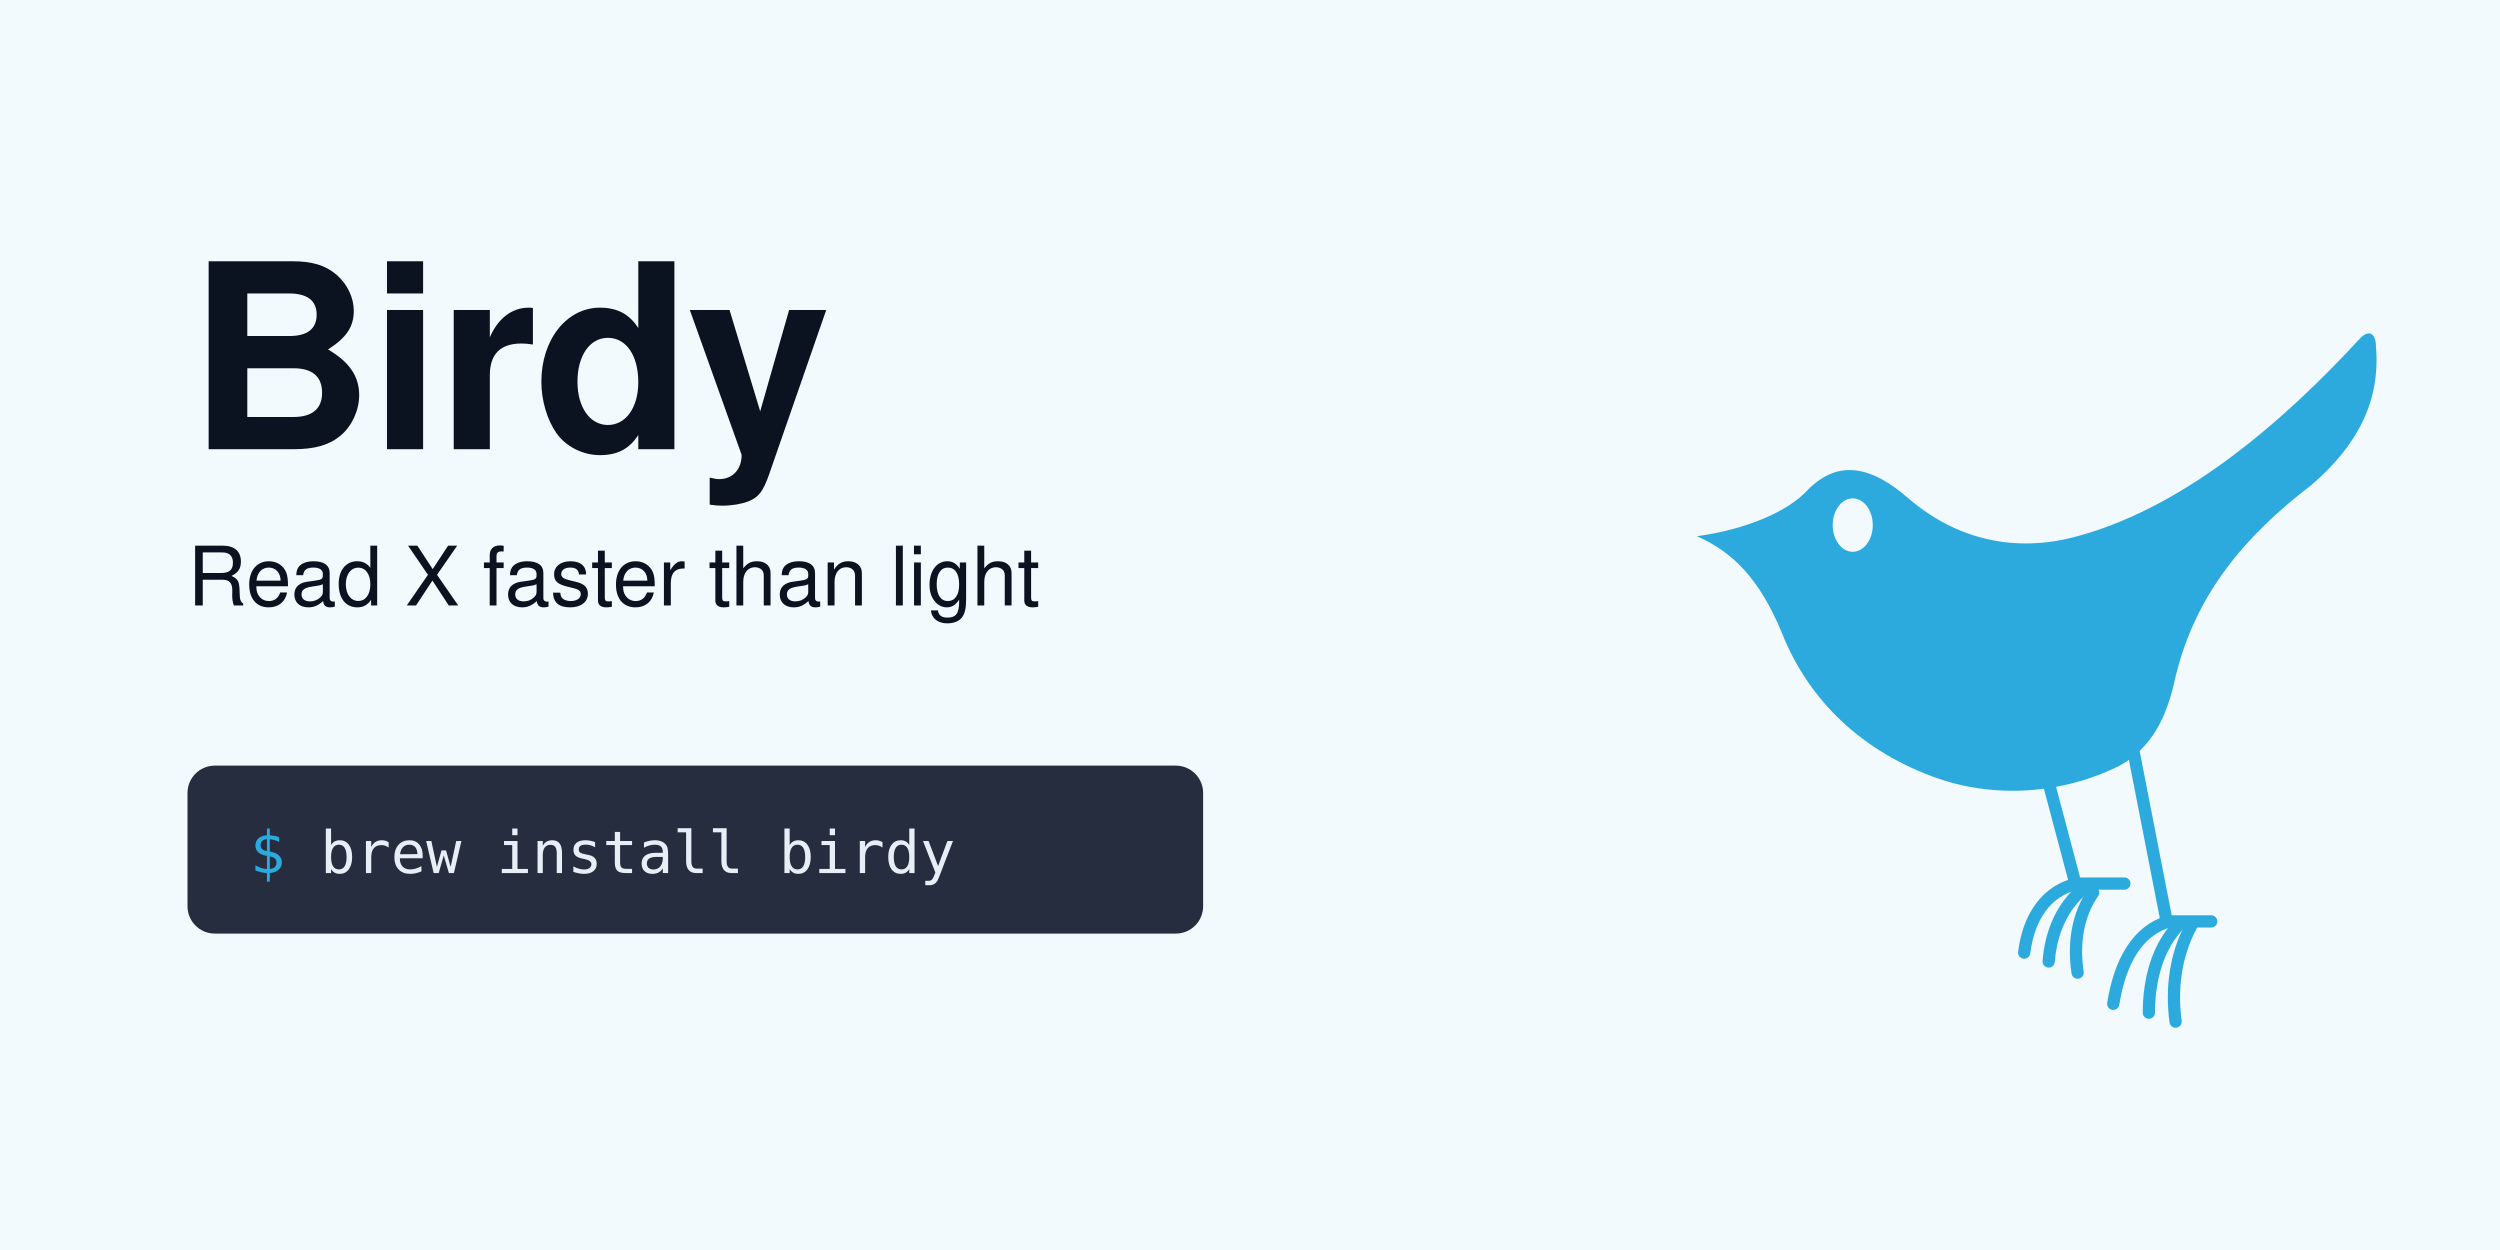
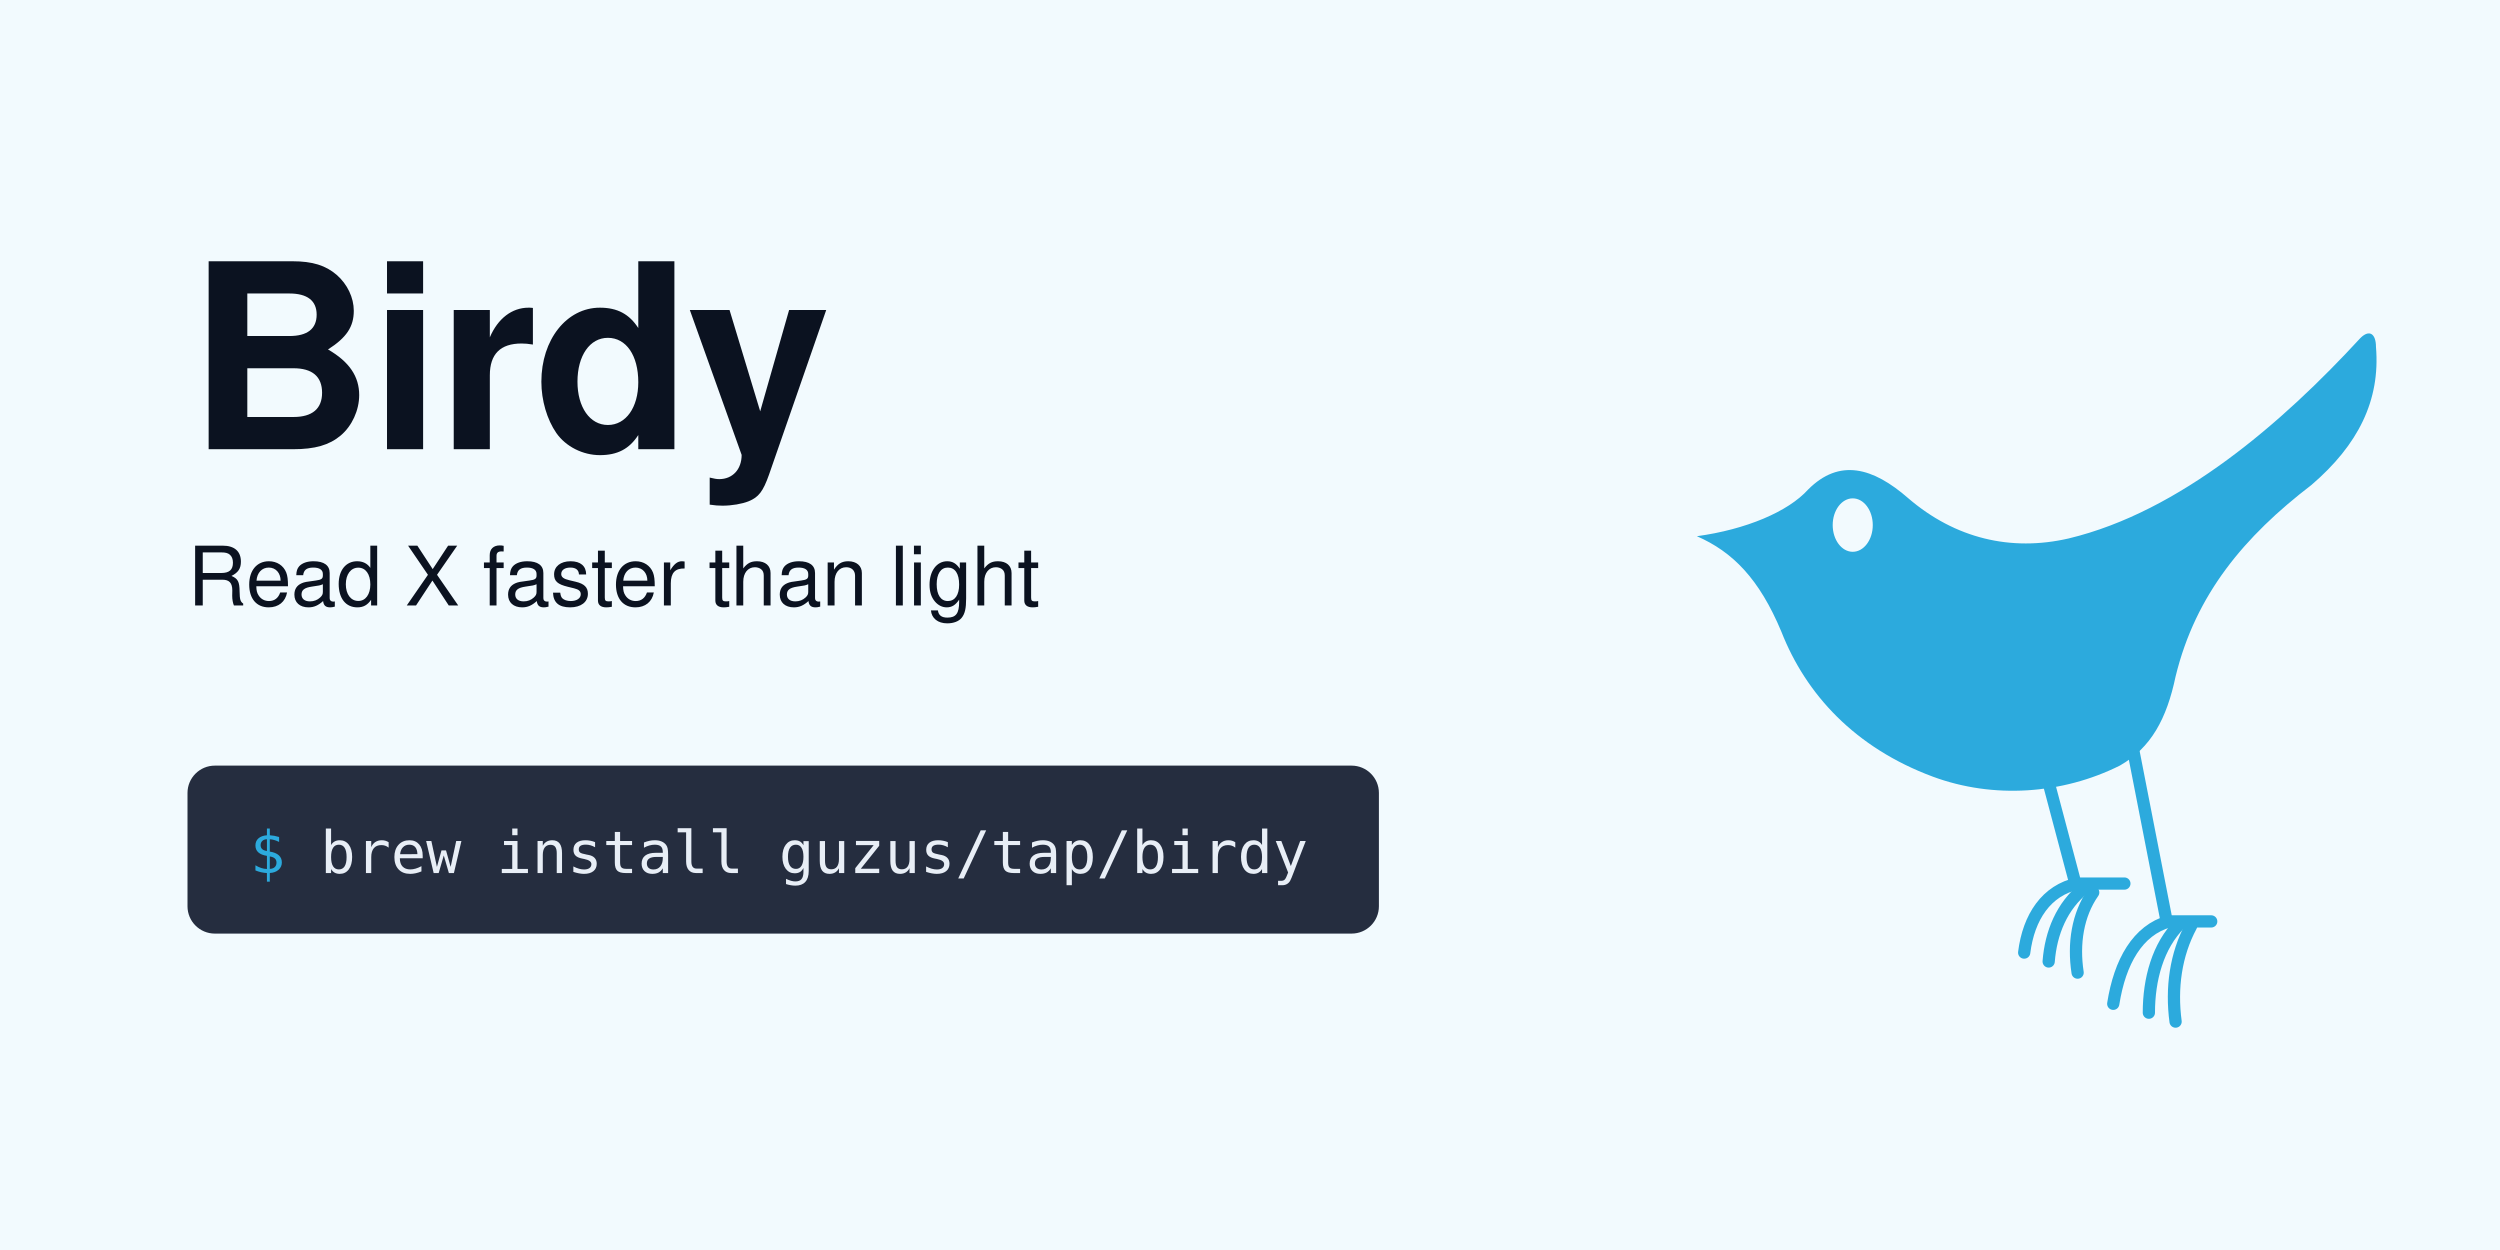
<svg xmlns="http://www.w3.org/2000/svg" width="1280" height="640" viewBox="0 0 1280 640" role="img">
  <rect width="1280" height="640" fill="#F2FAFE" />
  <text x="96" y="230" font-family="Helvetica, Arial, sans-serif" font-size="132" font-weight="700" fill="#0B1220" letter-spacing="-2">Birdy</text>
  <text x="96" y="310" font-family="Helvetica, Arial, sans-serif" font-size="42" font-weight="500" fill="#0B1220">Read X faster than light</text>
-   <rect x="96" y="392" width="520" height="86" rx="14" fill="#252D3F" />
+   <rect x="96" y="392" width="610" height="86" rx="14" fill="#252D3F" />
  <text x="128" y="447" font-family="Menlo, Monaco, monospace" font-size="30" fill="#2CAADD">$</text>
-   <text x="164" y="447" font-family="Menlo, Monaco, monospace" font-size="30" fill="#E8EEF6">brew install birdy</text>
+   <text x="164" y="447" font-family="Menlo, Monaco, monospace" font-size="30" fill="#E8EEF6">brew install guzus/tap/birdy</text>
  <g transform="translate(846 148) scale(1.14)">
    <path fill="#2CAADD" fill-rule="evenodd" d="M20 111c22-3 41-11 50-21 14-14 29-10 45 4 21 18 46 24 72 18 50-12 96-52 131-90 4-4 7-2 7 4 2 24-8 44-29 62-30 23-52 49-61 86-4 19-11 32-25 40-26 13-57 15-84 5-35-13-57-37-68-65-10-24-22-36-38-43ZM90 94a9 12 0 1 0 0 24 9 12 0 1 0 0-24Z" />
    <g fill="none" stroke="#2CAADD" stroke-width="5.5" stroke-linecap="round" stroke-linejoin="round">
      <path d="M177 218l13 49h22" />
      <path d="M214 197l17 87h20" />
      <path d="M191 267c-14 3-22 15-24 31" />
      <path d="M194 269c-10 8-15 20-16 33" />
      <path d="M198 271c-7 10-9 23-7 36" />
      <path d="M232 284c-14 4-22 18-25 37" />
      <path d="M237 285c-10 10-14 25-14 40" />
      <path d="M242 286c-7 13-9 28-7 43" />
    </g>
  </g>
</svg>
